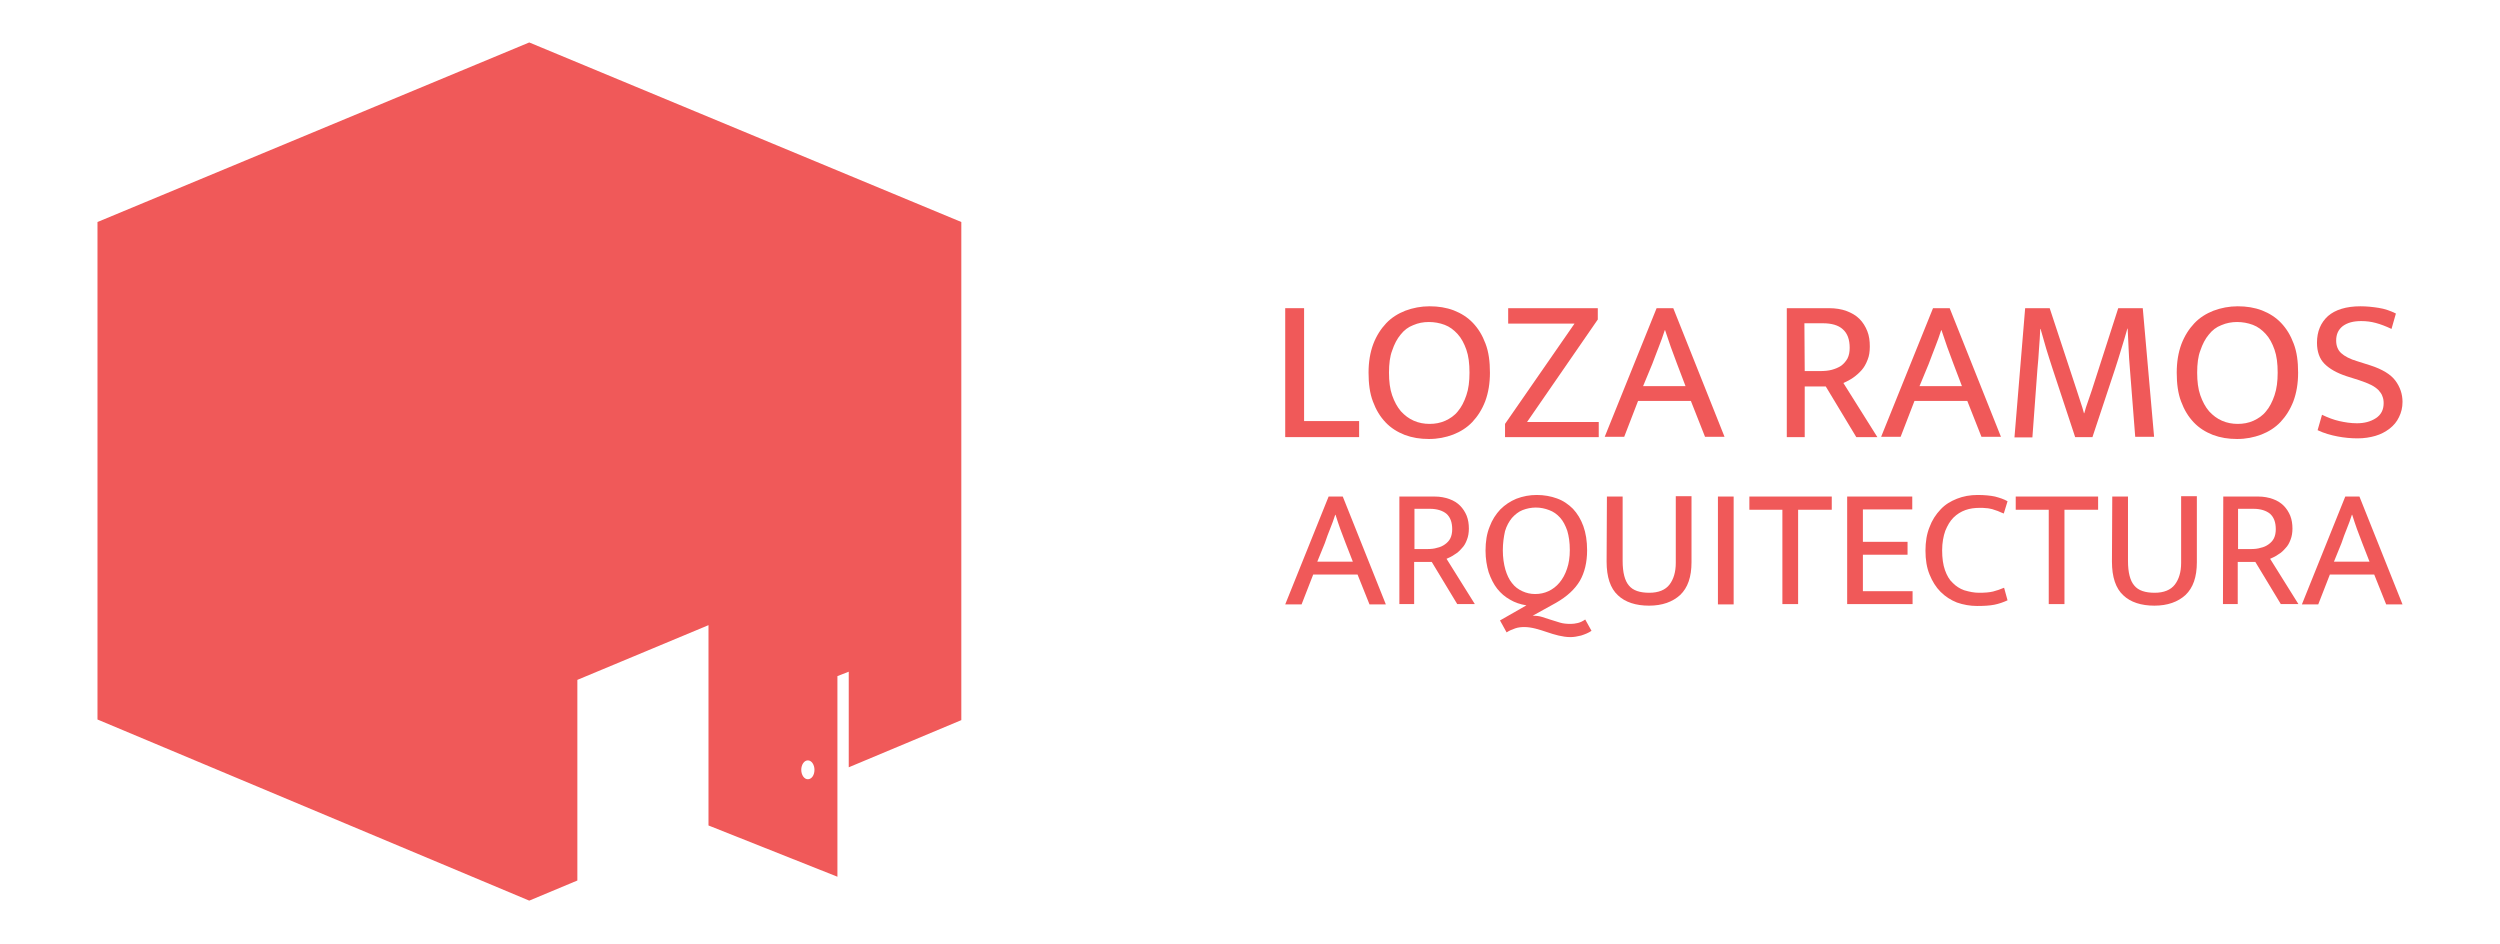
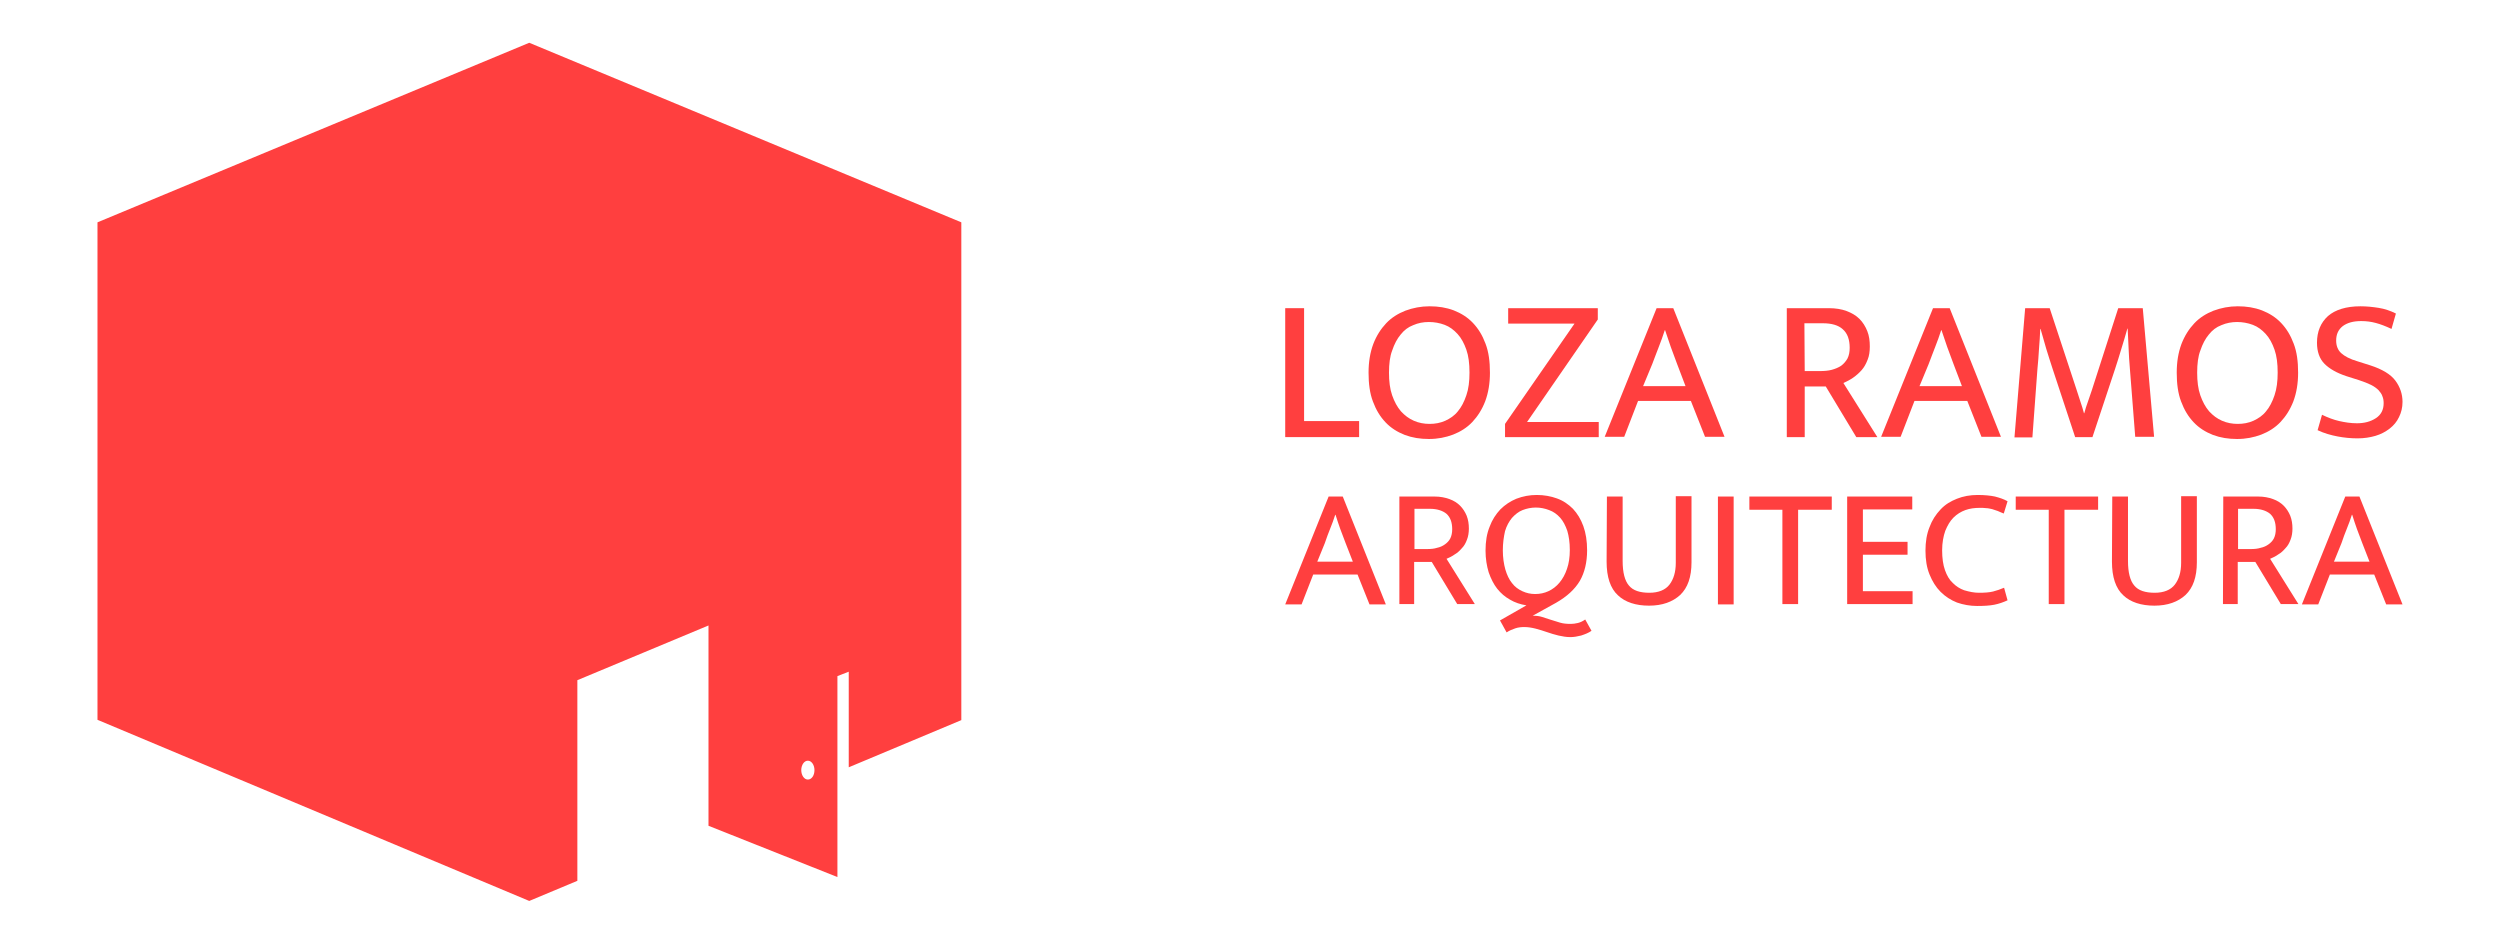
<svg xmlns="http://www.w3.org/2000/svg" version="1.1" id="Layer_1" x="0px" y="0px" viewBox="0 0 795 300" style="enable-background:new 0 0 795 300;" xml:space="preserve">
  <style type="text/css">
- 	.st0{fill:#F05959;}
+ 	.st0{fill:#FF3F3F;}
</style>
  <g>
    <g>
-       <g>
-         <path class="st0" d="M408.7,98h6v35.9h17.5v5.1h-23.5V98z" />
-         <path class="st0" d="M454.6,97.4c2.8,0,5.3,0.4,7.7,1.3c2.3,0.9,4.4,2.2,6.1,4s3,3.9,4,6.6c1,2.6,1.4,5.7,1.4,9.2     c0,3.4-0.5,6.4-1.5,9.1c-1,2.6-2.4,4.8-4.1,6.6s-3.8,3.1-6.1,4c-2.4,0.9-4.9,1.4-7.7,1.4c-2.8,0-5.3-0.4-7.7-1.3     c-2.3-0.9-4.4-2.2-6.1-4s-3-3.9-4-6.6c-1-2.6-1.4-5.7-1.4-9.2c0-3.4,0.5-6.4,1.5-9.1c1-2.6,2.4-4.8,4.1-6.6s3.8-3.1,6.1-4     C449.3,97.9,451.9,97.4,454.6,97.4z M441.7,118.5c0,2.8,0.3,5.2,1,7.2s1.6,3.7,2.8,5.1c1.2,1.3,2.5,2.3,4.1,3s3.3,1,5,1     c1.8,0,3.4-0.3,5-1c1.5-0.7,2.9-1.6,4-3c1.1-1.3,2-3,2.7-5.1c0.7-2,1-4.4,1-7.2c0-2.9-0.3-5.3-1-7.3s-1.6-3.7-2.8-5     c-1.2-1.3-2.5-2.3-4.1-2.9c-1.6-0.6-3.3-0.9-5-0.9c-1.8,0-3.4,0.3-5,1c-1.6,0.6-2.9,1.6-4,3c-1.1,1.3-2,3-2.7,5.1     C442,113.3,441.7,115.7,441.7,118.5z" />
-         <path class="st0" d="M508.1,98v3.6l-22.5,32.6h22.8v4.8h-29.8v-4.2l22.1-31.9h-21.1V98H508.1z" />
-         <path class="st0" d="M526.8,98h5.3l16.3,40.9h-6.2l-4.5-11.4h-16.8l-4.4,11.4h-6.2L526.8,98z M522.5,122.8H536l-2.7-7.1     c-0.7-1.9-1.4-3.7-2-5.4s-1.2-3.5-1.8-5.3h-0.1c-0.6,1.8-1.2,3.6-1.9,5.3c-0.7,1.7-1.3,3.5-2.1,5.5L522.5,122.8z" />
-         <path class="st0" d="M568.2,98h13.4c2.1,0,4,0.3,5.6,0.9c1.6,0.6,3,1.4,4.1,2.5c1.1,1.1,1.9,2.4,2.5,3.9s0.8,3.1,0.8,4.9     c0,1.6-0.2,3-0.7,4.2c-0.5,1.3-1.1,2.4-1.9,3.3c-0.8,0.9-1.7,1.7-2.7,2.4c-1,0.7-2,1.2-3.1,1.7L597,139h-6.7l-9.7-16.1h-6.7V139     h-5.7L568.2,98L568.2,98z M573.9,118h4.9c1.3,0,2.6-0.1,3.7-0.4c1.1-0.3,2.1-0.7,3-1.3c0.8-0.6,1.5-1.4,2-2.3     c0.5-1,0.7-2.1,0.7-3.4c0-2.6-0.7-4.6-2.2-5.9c-1.4-1.3-3.6-1.9-6.3-1.9h-5.9L573.9,118L573.9,118z" />
-         <path class="st0" d="M614.7,98h5.3l16.3,40.9h-6.2l-4.5-11.4h-16.8l-4.4,11.4h-6.2L614.7,98z M610.4,122.8h13.5l-2.7-7.1     c-0.7-1.9-1.4-3.7-2-5.4s-1.2-3.5-1.8-5.3h-0.1c-0.6,1.8-1.2,3.6-1.9,5.3c-0.7,1.7-1.3,3.5-2.1,5.5L610.4,122.8z" />
-         <path class="st0" d="M644,98h7.8l8.6,26.1c0.4,1.3,0.8,2.5,1.2,3.7c0.4,1.2,0.8,2.4,1.1,3.6h0.1c0.3-1.2,0.7-2.4,1.1-3.5     c0.4-1.1,0.8-2.4,1.3-3.8l8.4-26.1h7.8l3.6,40.9h-6l-1.7-21.7c-0.2-2.1-0.3-4.2-0.4-6.3c-0.1-2.1-0.2-4.2-0.3-6.4h-0.1     c-0.6,2.1-1.2,4.2-1.9,6.4c-0.6,2.1-1.3,4.2-2,6.4l-7.2,21.7h-5.5l-7.2-21.8c-0.7-2.2-1.4-4.3-2-6.3s-1.2-4.1-1.8-6.3h-0.1     c-0.1,2.1-0.2,4.2-0.4,6.4c-0.1,2.1-0.3,4.2-0.5,6.4l-1.6,21.7h-5.7L644,98z" />
-         <path class="st0" d="M711.6,97.4c2.8,0,5.3,0.4,7.7,1.3c2.3,0.9,4.4,2.2,6.1,4c1.7,1.8,3,3.9,4,6.6c1,2.6,1.4,5.7,1.4,9.2     c0,3.4-0.5,6.4-1.5,9.1c-1,2.6-2.4,4.8-4.1,6.6c-1.7,1.8-3.8,3.1-6.1,4c-2.4,0.9-4.9,1.4-7.7,1.4s-5.3-0.4-7.7-1.3     c-2.3-0.9-4.4-2.2-6.1-4c-1.7-1.8-3-3.9-4-6.6c-1-2.6-1.4-5.7-1.4-9.2c0-3.4,0.5-6.4,1.5-9.1c1-2.6,2.4-4.8,4.1-6.6     c1.7-1.8,3.8-3.1,6.1-4C706.3,97.9,708.9,97.4,711.6,97.4z M698.7,118.5c0,2.8,0.3,5.2,1,7.2s1.6,3.7,2.8,5.1     c1.2,1.3,2.5,2.3,4.1,3s3.3,1,5,1c1.8,0,3.4-0.3,5-1c1.5-0.7,2.9-1.6,4-3c1.1-1.3,2-3,2.7-5.1c0.7-2.1,1-4.4,1-7.2     c0-2.9-0.3-5.3-1-7.3s-1.6-3.7-2.8-5s-2.5-2.3-4.1-2.9c-1.6-0.6-3.3-0.9-5-0.9s-3.4,0.3-5,1c-1.6,0.6-2.9,1.6-4,3     c-1.1,1.3-2,3-2.7,5.1C699,113.3,698.7,115.7,698.7,118.5z" />
-         <path class="st0" d="M750.6,97.4c2,0,3.9,0.2,5.8,0.5c1.9,0.3,3.7,0.9,5.5,1.8l-1.4,4.9c-1.9-0.9-3.5-1.5-5-1.9     c-1.5-0.4-3-0.6-4.6-0.6c-2.5,0-4.4,0.5-5.9,1.6c-1.4,1.1-2.1,2.6-2.1,4.6c0,1.6,0.5,3,1.6,4s2.8,1.9,5.2,2.6l4.1,1.3     c3.7,1.2,6.4,2.8,7.9,4.8s2.3,4.3,2.3,6.8c0,1.8-0.4,3.4-1.1,4.8c-0.7,1.5-1.7,2.7-3,3.7s-2.8,1.8-4.5,2.3s-3.6,0.8-5.7,0.8     s-4.2-0.2-6.3-0.6c-2.1-0.4-4.3-1-6.4-2l1.4-4.9c1.9,0.9,3.7,1.6,5.5,2s3.6,0.7,5.6,0.7c2.3,0,4.3-0.5,6-1.6s2.5-2.7,2.5-4.8     c0-0.8-0.1-1.5-0.4-2.2c-0.2-0.7-0.7-1.3-1.2-1.9c-0.6-0.6-1.4-1.2-2.4-1.7s-2.3-1-3.8-1.5l-4.1-1.3c-3-1-5.3-2.3-6.9-3.9     c-1.6-1.6-2.4-3.9-2.4-6.7c0-3.6,1.2-6.4,3.5-8.5C742.6,98.5,746.1,97.4,750.6,97.4z" />
-       </g>
-       <g>
-         <path class="st0" d="M422.5,157.9h4.5l13.7,34.3h-5.2l-3.8-9.5h-14.1l-3.7,9.5h-5.2L422.5,157.9z M418.9,178.6h11.3l-2.3-5.9     c-0.6-1.6-1.2-3.1-1.7-4.5s-1-2.9-1.5-4.5h-0.1c-0.5,1.5-1,3-1.6,4.4s-1.1,2.9-1.7,4.6L418.9,178.6z" />
-         <path class="st0" d="M445.1,157.9h11.1c1.8,0,3.3,0.3,4.7,0.8c1.4,0.5,2.5,1.2,3.4,2.1c0.9,0.9,1.6,2,2.1,3.2     c0.5,1.3,0.7,2.6,0.7,4.1c0,1.3-0.2,2.5-0.6,3.5c-0.4,1.1-0.9,2-1.6,2.7c-0.7,0.8-1.4,1.5-2.3,2c-0.8,0.6-1.7,1-2.6,1.4l9,14.4     h-5.6l-8.1-13.4h-5.6v13.4H445v-34.2H445.1z M449.8,174.6h4.1c1.1,0,2.2-0.1,3.1-0.4c1-0.2,1.8-0.6,2.5-1.1s1.3-1.1,1.7-1.9     c0.4-0.8,0.6-1.8,0.6-2.9c0-2.2-0.6-3.8-1.8-4.9c-1.2-1-3-1.6-5.3-1.6h-4.9L449.8,174.6L449.8,174.6z" />
-         <path class="st0" d="M488.7,157.4c2.3,0,4.5,0.4,6.4,1.1c2,0.7,3.7,1.9,5.1,3.3c1.4,1.5,2.5,3.3,3.3,5.5s1.2,4.8,1.2,7.7     c0,3.8-0.8,7.1-2.3,9.7c-1.6,2.7-4.1,5-7.6,7l-7.4,4.1c1.1,0,2.1,0.1,3,0.4c0.9,0.3,1.9,0.6,2.8,0.9c0.9,0.3,1.9,0.6,2.9,0.9     c1,0.3,2.1,0.4,3.4,0.4c0.7,0,1.5-0.1,2.3-0.3s1.6-0.6,2.3-1.1l2,3.6c-1,0.7-2.1,1.1-3.3,1.5c-1.2,0.3-2.3,0.5-3.4,0.5     c-1.3,0-2.5-0.2-3.8-0.5s-2.5-0.7-3.7-1.1c-1.2-0.4-2.4-0.8-3.6-1.1s-2.4-0.5-3.6-0.5c-0.9,0-1.9,0.1-2.8,0.4     c-0.9,0.3-1.9,0.7-2.8,1.3l-2.1-3.8l8.4-4.8c-1.9-0.3-3.7-0.9-5.2-1.8c-1.6-0.9-2.9-2-4.1-3.5c-1.1-1.4-2-3.2-2.7-5.2     c-0.6-2-1-4.3-1-6.9c0-2.9,0.4-5.4,1.3-7.6c0.8-2.2,2-4,3.4-5.5c1.5-1.5,3.2-2.6,5.1-3.4C484.3,157.8,486.4,157.4,488.7,157.4z      M477.9,175c0,2.3,0.3,4.3,0.8,6.1c0.5,1.7,1.2,3.2,2.1,4.3c0.9,1.2,2,2,3.3,2.6s2.6,0.9,4.1,0.9s2.9-0.3,4.2-0.9     c1.3-0.6,2.5-1.5,3.5-2.7s1.8-2.6,2.4-4.4c0.6-1.7,0.9-3.7,0.9-6c0-2.4-0.3-4.4-0.8-6.1c-0.6-1.7-1.3-3.1-2.3-4.2     c-1-1.1-2.1-1.9-3.5-2.4c-1.3-0.5-2.7-0.8-4.2-0.8s-2.9,0.3-4.2,0.8c-1.3,0.5-2.4,1.4-3.4,2.5c-0.9,1.1-1.7,2.5-2.2,4.2     C478.2,170.7,477.9,172.7,477.9,175z" />
-         <path class="st0" d="M511,157.9h5v20.5c0,3.7,0.7,6.3,2,7.8c1.3,1.6,3.5,2.3,6.5,2.3c2.9,0,5.1-0.9,6.4-2.6s2-4,2-6.9v-21.2h5v21     c0,4.7-1.2,8.1-3.6,10.4c-2.4,2.2-5.7,3.4-9.9,3.4s-7.6-1.1-9.9-3.3c-2.4-2.2-3.6-5.8-3.6-10.7L511,157.9L511,157.9z" />
-         <path class="st0" d="M551.3,157.9v34.3h-5v-34.3H551.3z" />
-         <path class="st0" d="M582.5,157.9v4.2h-10.7v30h-5v-30h-10.5v-4.2H582.5z" />
-         <path class="st0" d="M587.4,157.9h20.7v4.1h-15.7v10.3h14.2v4.1h-14.2V188h15.8v4.1h-20.8V157.9z" />
-         <path class="st0" d="M629.3,188.5c1.8,0,3.3-0.1,4.5-0.4c1.2-0.3,2.3-0.7,3.5-1.2l1.1,4c-1.3,0.6-2.7,1.1-4.2,1.4     c-1.5,0.3-3.3,0.4-5.5,0.4s-4.4-0.4-6.4-1.1c-2-0.8-3.7-1.9-5.2-3.4s-2.6-3.3-3.5-5.5s-1.3-4.7-1.3-7.6c0-2.8,0.4-5.3,1.3-7.5     c0.8-2.2,2-4,3.5-5.6s3.2-2.6,5.2-3.4c2-0.8,4.2-1.2,6.6-1.2c2.2,0,4.1,0.2,5.5,0.5c1.5,0.4,2.8,0.8,4,1.5l-1.2,3.9     c-0.7-0.3-1.3-0.5-1.9-0.8c-0.6-0.2-1.2-0.4-1.8-0.6c-0.6-0.1-1.2-0.3-1.8-0.3c-0.6-0.1-1.4-0.1-2.2-0.1c-1.6,0-3.1,0.2-4.5,0.7     s-2.7,1.3-3.8,2.4c-1.1,1.1-1.9,2.5-2.6,4.2c-0.6,1.7-1,3.8-1,6.2c0,2.5,0.3,4.6,0.9,6.3c0.6,1.7,1.4,3.1,2.5,4.1     c1,1,2.2,1.8,3.6,2.3C626.3,188.2,627.8,188.5,629.3,188.5z" />
-         <path class="st0" d="M667.2,157.9v4.2h-10.7v30h-5v-30H641v-4.2H667.2z" />
-         <path class="st0" d="M671.7,157.9h5v20.5c0,3.7,0.7,6.3,2,7.8c1.3,1.6,3.5,2.3,6.5,2.3c2.9,0,5.1-0.9,6.4-2.6s2-4,2-6.9v-21.2h5     v21c0,4.7-1.2,8.1-3.6,10.4c-2.4,2.2-5.7,3.4-9.9,3.4s-7.6-1.1-9.9-3.3c-2.4-2.2-3.6-5.8-3.6-10.7L671.7,157.9L671.7,157.9z" />
-         <path class="st0" d="M707,157.9h11.1c1.8,0,3.3,0.3,4.7,0.8s2.5,1.2,3.4,2.1c0.9,0.9,1.6,2,2.1,3.2c0.5,1.3,0.7,2.6,0.7,4.1     c0,1.3-0.2,2.5-0.6,3.5c-0.4,1.1-0.9,2-1.6,2.7c-0.7,0.8-1.4,1.5-2.3,2c-0.8,0.6-1.7,1-2.6,1.4l9,14.4h-5.6l-8.1-13.4h-5.6v13.4     h-4.7L707,157.9L707,157.9z M711.7,174.6h4.1c1.1,0,2.2-0.1,3.1-0.4c1-0.2,1.8-0.6,2.5-1.1s1.3-1.1,1.7-1.9     c0.4-0.8,0.6-1.8,0.6-2.9c0-2.2-0.6-3.8-1.8-4.9c-1.2-1-3-1.6-5.3-1.6h-4.9L711.7,174.6L711.7,174.6z" />
-         <path class="st0" d="M745.8,157.9h4.5l13.7,34.3h-5.2l-3.8-9.5h-14.1l-3.7,9.5H732L745.8,157.9z M742.2,178.6h11.3l-2.3-5.9     c-0.6-1.6-1.2-3.1-1.7-4.5s-1-2.9-1.5-4.5h-0.1c-0.5,1.5-1,3-1.6,4.4s-1.1,2.9-1.7,4.6L742.2,178.6z" />
-       </g>
+       <path class="st0" d="M408.7,98h6v35.9h17.5v5.1h-23.5V98z" />
+       <path class="st0" d="M454.6,97.4c2.8,0,5.3,0.4,7.7,1.3c2.3,0.9,4.4,2.2,6.1,4s3,3.9,4,6.6c1,2.6,1.4,5.7,1.4,9.2    c0,3.4-0.5,6.4-1.5,9.1c-1,2.6-2.4,4.8-4.1,6.6s-3.8,3.1-6.1,4c-2.4,0.9-4.9,1.4-7.7,1.4c-2.8,0-5.3-0.4-7.7-1.3    c-2.3-0.9-4.4-2.2-6.1-4s-3-3.9-4-6.6c-1-2.6-1.4-5.7-1.4-9.2c0-3.4,0.5-6.4,1.5-9.1c1-2.6,2.4-4.8,4.1-6.6c1.7-1.8,3.8-3.1,6.1-4    C449.3,97.9,451.9,97.4,454.6,97.4z M441.7,118.5c0,2.8,0.3,5.2,1,7.2s1.6,3.7,2.8,5.1c1.2,1.3,2.5,2.3,4.1,3s3.3,1,5,1    c1.8,0,3.4-0.3,5-1c1.5-0.7,2.9-1.6,4-3c1.1-1.3,2-3,2.7-5.1c0.7-2,1-4.4,1-7.2c0-2.9-0.3-5.3-1-7.3s-1.6-3.7-2.8-5    c-1.2-1.3-2.5-2.3-4.1-2.9c-1.6-0.6-3.3-0.9-5-0.9c-1.8,0-3.4,0.3-5,1c-1.6,0.6-2.9,1.6-4,3c-1.1,1.3-2,3-2.7,5.1    C442,113.3,441.7,115.7,441.7,118.5z" />
+       <path class="st0" d="M508.1,98v3.6l-22.5,32.6h22.8v4.8h-29.8v-4.2l22.1-31.9h-21.1V98H508.1z" />
+       <path class="st0" d="M526.8,98h5.3l16.3,40.9h-6.2l-4.5-11.4h-16.8l-4.4,11.4h-6.2L526.8,98z M522.5,122.8H536l-2.7-7.1    c-0.7-1.9-1.4-3.7-2-5.4c-0.6-1.7-1.2-3.5-1.8-5.3h-0.1c-0.6,1.8-1.2,3.6-1.9,5.3c-0.7,1.7-1.3,3.5-2.1,5.5L522.5,122.8z" />
+       <path class="st0" d="M568.2,98h13.4c2.1,0,4,0.3,5.6,0.9c1.6,0.6,3,1.4,4.1,2.5c1.1,1.1,1.9,2.4,2.5,3.9s0.8,3.1,0.8,4.9    c0,1.6-0.2,3-0.7,4.2c-0.5,1.3-1.1,2.4-1.9,3.3c-0.8,0.9-1.7,1.7-2.7,2.4c-1,0.7-2,1.2-3.1,1.7L597,139h-6.7l-9.7-16.1h-6.7V139    h-5.7L568.2,98L568.2,98z M573.9,118h4.9c1.3,0,2.6-0.1,3.7-0.4c1.1-0.3,2.1-0.7,3-1.3c0.8-0.6,1.5-1.4,2-2.3    c0.5-1,0.7-2.1,0.7-3.4c0-2.6-0.7-4.6-2.2-5.9c-1.4-1.3-3.6-1.9-6.3-1.9h-5.9L573.9,118L573.9,118z" />
+       <path class="st0" d="M614.7,98h5.3l16.3,40.9h-6.2l-4.5-11.4h-16.8l-4.4,11.4h-6.2L614.7,98z M610.4,122.8h13.5l-2.7-7.1    c-0.7-1.9-1.4-3.7-2-5.4c-0.6-1.7-1.2-3.5-1.8-5.3h-0.1c-0.6,1.8-1.2,3.6-1.9,5.3c-0.7,1.7-1.3,3.5-2.1,5.5L610.4,122.8z" />
+       <path class="st0" d="M644,98h7.8l8.6,26.1c0.4,1.3,0.8,2.5,1.2,3.7c0.4,1.2,0.8,2.4,1.1,3.6h0.1c0.3-1.2,0.7-2.4,1.1-3.5    c0.4-1.1,0.8-2.4,1.3-3.8l8.4-26.1h7.8l3.6,40.9h-6l-1.7-21.7c-0.2-2.1-0.3-4.2-0.4-6.3c-0.1-2.1-0.2-4.2-0.3-6.4h-0.1    c-0.6,2.1-1.2,4.2-1.9,6.4c-0.6,2.1-1.3,4.2-2,6.4l-7.2,21.7h-5.5l-7.2-21.8c-0.7-2.2-1.4-4.3-2-6.3s-1.2-4.1-1.8-6.3h-0.1    c-0.1,2.1-0.2,4.2-0.4,6.4c-0.1,2.1-0.3,4.2-0.5,6.4l-1.6,21.7h-5.7L644,98z" />
+       <path class="st0" d="M711.6,97.4c2.8,0,5.3,0.4,7.7,1.3c2.3,0.9,4.4,2.2,6.1,4c1.7,1.8,3,3.9,4,6.6c1,2.6,1.4,5.7,1.4,9.2    c0,3.4-0.5,6.4-1.5,9.1c-1,2.6-2.4,4.8-4.1,6.6c-1.7,1.8-3.8,3.1-6.1,4c-2.4,0.9-4.9,1.4-7.7,1.4s-5.3-0.4-7.7-1.3    c-2.3-0.9-4.4-2.2-6.1-4c-1.7-1.8-3-3.9-4-6.6c-1-2.6-1.4-5.7-1.4-9.2c0-3.4,0.5-6.4,1.5-9.1c1-2.6,2.4-4.8,4.1-6.6    c1.7-1.8,3.8-3.1,6.1-4C706.3,97.9,708.9,97.4,711.6,97.4z M698.7,118.5c0,2.8,0.3,5.2,1,7.2s1.6,3.7,2.8,5.1    c1.2,1.3,2.5,2.3,4.1,3s3.3,1,5,1c1.8,0,3.4-0.3,5-1c1.5-0.7,2.9-1.6,4-3c1.1-1.3,2-3,2.7-5.1c0.7-2.1,1-4.4,1-7.2    c0-2.9-0.3-5.3-1-7.3s-1.6-3.7-2.8-5s-2.5-2.3-4.1-2.9c-1.6-0.6-3.3-0.9-5-0.9s-3.4,0.3-5,1c-1.6,0.6-2.9,1.6-4,3    c-1.1,1.3-2,3-2.7,5.1C699,113.3,698.7,115.7,698.7,118.5z" />
+       <path class="st0" d="M750.6,97.4c2,0,3.9,0.2,5.8,0.5c1.9,0.3,3.7,0.9,5.5,1.8l-1.4,4.9c-1.9-0.9-3.5-1.5-5-1.9    c-1.5-0.4-3-0.6-4.6-0.6c-2.5,0-4.4,0.5-5.9,1.6c-1.4,1.1-2.1,2.6-2.1,4.6c0,1.6,0.5,3,1.6,4s2.8,1.9,5.2,2.6l4.1,1.3    c3.7,1.2,6.4,2.8,7.9,4.8s2.3,4.3,2.3,6.8c0,1.8-0.4,3.4-1.1,4.8c-0.7,1.5-1.7,2.7-3,3.7s-2.8,1.8-4.5,2.3s-3.6,0.8-5.7,0.8    s-4.2-0.2-6.3-0.6c-2.1-0.4-4.3-1-6.4-2l1.4-4.9c1.9,0.9,3.7,1.6,5.5,2s3.6,0.7,5.6,0.7c2.3,0,4.3-0.5,6-1.6s2.5-2.7,2.5-4.8    c0-0.8-0.1-1.5-0.4-2.2c-0.2-0.7-0.7-1.3-1.2-1.9c-0.6-0.6-1.4-1.2-2.4-1.7s-2.3-1-3.8-1.5l-4.1-1.3c-3-1-5.3-2.3-6.9-3.9    c-1.6-1.6-2.4-3.9-2.4-6.7c0-3.6,1.2-6.4,3.5-8.5C742.6,98.5,746.1,97.4,750.6,97.4z" />
    </g>
-     <path class="st0" d="M168.3,13.5L31,70.6v158.2l137.3,57.6l15.3-6.4l0,0v-5.5v-58.3l41.7-17.4v63.7l41,16.3v-33.5v-30.3l3.6-1.4   V244l35.8-15V70.6L168.3,13.5z M256.9,247.8c-1.2,0-2.1-1.4-2.1-3c0-1.6,0.9-3,2.1-3c1.2,0,2.1,1.4,2.1,3   C259,246.5,258.1,247.8,256.9,247.8z" />
+     <g>
+       <path class="st0" d="M422.5,157.9h4.5l13.7,34.3h-5.2l-3.8-9.5h-14.1l-3.7,9.5h-5.2L422.5,157.9z M418.9,178.6h11.3l-2.3-5.9    c-0.6-1.6-1.2-3.1-1.7-4.5s-1-2.9-1.5-4.5h-0.1c-0.5,1.5-1,3-1.6,4.4s-1.1,2.9-1.7,4.6L418.9,178.6z" />
+       <path class="st0" d="M445.1,157.9h11.1c1.8,0,3.3,0.3,4.7,0.8c1.4,0.5,2.5,1.2,3.4,2.1c0.9,0.9,1.6,2,2.1,3.2    c0.5,1.3,0.7,2.6,0.7,4.1c0,1.3-0.2,2.5-0.6,3.5c-0.4,1.1-0.9,2-1.6,2.7c-0.7,0.8-1.4,1.5-2.3,2c-0.8,0.6-1.7,1-2.6,1.4l9,14.4    h-5.6l-8.1-13.4h-5.6v13.4H445v-34.2H445.1z M449.8,174.6h4.1c1.1,0,2.2-0.1,3.1-0.4c1-0.2,1.8-0.6,2.5-1.1s1.3-1.1,1.7-1.9    c0.4-0.8,0.6-1.8,0.6-2.9c0-2.2-0.6-3.8-1.8-4.9c-1.2-1-3-1.6-5.3-1.6h-4.9L449.8,174.6L449.8,174.6z" />
+       <path class="st0" d="M488.7,157.4c2.3,0,4.5,0.4,6.4,1.1c2,0.7,3.7,1.9,5.1,3.3c1.4,1.5,2.5,3.3,3.3,5.5s1.2,4.8,1.2,7.7    c0,3.8-0.8,7.1-2.3,9.7c-1.6,2.7-4.1,5-7.6,7l-7.4,4.1c1.1,0,2.1,0.1,3,0.4c0.9,0.3,1.9,0.6,2.8,0.9c0.9,0.3,1.9,0.6,2.9,0.9    c1,0.3,2.1,0.4,3.4,0.4c0.7,0,1.5-0.1,2.3-0.3s1.6-0.6,2.3-1.1l2,3.6c-1,0.7-2.1,1.1-3.3,1.5c-1.2,0.3-2.3,0.5-3.4,0.5    c-1.3,0-2.5-0.2-3.8-0.5s-2.5-0.7-3.7-1.1c-1.2-0.4-2.4-0.8-3.6-1.1s-2.4-0.5-3.6-0.5c-0.9,0-1.9,0.1-2.8,0.4    c-0.9,0.3-1.9,0.7-2.8,1.3l-2.1-3.8l8.4-4.8c-1.9-0.3-3.7-0.9-5.2-1.8c-1.6-0.9-2.9-2-4.1-3.5c-1.1-1.4-2-3.2-2.7-5.2    c-0.6-2-1-4.3-1-6.9c0-2.9,0.4-5.4,1.3-7.6c0.8-2.2,2-4,3.4-5.5c1.5-1.5,3.2-2.6,5.1-3.4C484.3,157.8,486.4,157.4,488.7,157.4z     M477.9,175c0,2.3,0.3,4.3,0.8,6.1c0.5,1.7,1.2,3.2,2.1,4.3c0.9,1.2,2,2,3.3,2.6s2.6,0.9,4.1,0.9s2.9-0.3,4.2-0.9    c1.3-0.6,2.5-1.5,3.5-2.7s1.8-2.6,2.4-4.4c0.6-1.7,0.9-3.7,0.9-6c0-2.4-0.3-4.4-0.8-6.1c-0.6-1.7-1.3-3.1-2.3-4.2    c-1-1.1-2.1-1.9-3.5-2.4c-1.3-0.5-2.7-0.8-4.2-0.8s-2.9,0.3-4.2,0.8c-1.3,0.5-2.4,1.4-3.4,2.5c-0.9,1.1-1.7,2.5-2.2,4.2    C478.2,170.7,477.9,172.7,477.9,175z" />
+       <path class="st0" d="M511,157.9h5v20.5c0,3.7,0.7,6.3,2,7.8c1.3,1.6,3.5,2.3,6.5,2.3c2.9,0,5.1-0.9,6.4-2.6s2-4,2-6.9v-21.2h5v21    c0,4.7-1.2,8.1-3.6,10.4c-2.4,2.2-5.7,3.4-9.9,3.4s-7.6-1.1-9.9-3.3c-2.4-2.2-3.6-5.8-3.6-10.7L511,157.9L511,157.9z" />
+       <path class="st0" d="M551.3,157.9v34.3h-5v-34.3H551.3z" />
+       <path class="st0" d="M582.5,157.9v4.2h-10.7v30h-5v-30h-10.5v-4.2H582.5z" />
+       <path class="st0" d="M587.4,157.9h20.7v4.1h-15.7v10.3h14.2v4.1h-14.2V188h15.8v4.1h-20.8V157.9z" />
+       <path class="st0" d="M629.3,188.5c1.8,0,3.3-0.1,4.5-0.4c1.2-0.3,2.3-0.7,3.5-1.2l1.1,4c-1.3,0.6-2.7,1.1-4.2,1.4    c-1.5,0.3-3.3,0.4-5.5,0.4s-4.4-0.4-6.4-1.1c-2-0.8-3.7-1.9-5.2-3.4s-2.6-3.3-3.5-5.5s-1.3-4.7-1.3-7.6c0-2.8,0.4-5.3,1.3-7.5    c0.8-2.2,2-4,3.5-5.6s3.2-2.6,5.2-3.4c2-0.8,4.2-1.2,6.6-1.2c2.2,0,4.1,0.2,5.5,0.5c1.5,0.4,2.8,0.8,4,1.5l-1.2,3.9    c-0.7-0.3-1.3-0.5-1.9-0.8c-0.6-0.2-1.2-0.4-1.8-0.6c-0.6-0.1-1.2-0.3-1.8-0.3c-0.6-0.1-1.4-0.1-2.2-0.1c-1.6,0-3.1,0.2-4.5,0.7    s-2.7,1.3-3.8,2.4c-1.1,1.1-1.9,2.5-2.6,4.2c-0.6,1.7-1,3.8-1,6.2c0,2.5,0.3,4.6,0.9,6.3c0.6,1.7,1.4,3.1,2.5,4.1    c1,1,2.2,1.8,3.6,2.3C626.3,188.2,627.8,188.5,629.3,188.5z" />
+       <path class="st0" d="M667.2,157.9v4.2h-10.7v30h-5v-30H641v-4.2H667.2z" />
+       <path class="st0" d="M671.7,157.9h5v20.5c0,3.7,0.7,6.3,2,7.8c1.3,1.6,3.5,2.3,6.5,2.3c2.9,0,5.1-0.9,6.4-2.6s2-4,2-6.9v-21.2h5    v21c0,4.7-1.2,8.1-3.6,10.4c-2.4,2.2-5.7,3.4-9.9,3.4s-7.6-1.1-9.9-3.3c-2.4-2.2-3.6-5.8-3.6-10.7L671.7,157.9L671.7,157.9z" />
+       <path class="st0" d="M707,157.9h11.1c1.8,0,3.3,0.3,4.7,0.8s2.5,1.2,3.4,2.1c0.9,0.9,1.6,2,2.1,3.2c0.5,1.3,0.7,2.6,0.7,4.1    c0,1.3-0.2,2.5-0.6,3.5c-0.4,1.1-0.9,2-1.6,2.7c-0.7,0.8-1.4,1.5-2.3,2c-0.8,0.6-1.7,1-2.6,1.4l9,14.4h-5.6l-8.1-13.4h-5.6v13.4    h-4.7L707,157.9L707,157.9z M711.7,174.6h4.1c1.1,0,2.2-0.1,3.1-0.4c1-0.2,1.8-0.6,2.5-1.1s1.3-1.1,1.7-1.9    c0.4-0.8,0.6-1.8,0.6-2.9c0-2.2-0.6-3.8-1.8-4.9c-1.2-1-3-1.6-5.3-1.6h-4.9L711.7,174.6L711.7,174.6z" />
+       <path class="st0" d="M745.8,157.9h4.5l13.7,34.3h-5.2l-3.8-9.5h-14.1l-3.7,9.5H732L745.8,157.9z M742.2,178.6h11.3l-2.3-5.9    c-0.6-1.6-1.2-3.1-1.7-4.5s-1-2.9-1.5-4.5h-0.1c-0.5,1.5-1,3-1.6,4.4s-1.1,2.9-1.7,4.6L742.2,178.6z" />
+     </g>
  </g>
+   <path class="st0" d="M168.3,13.6L31,70.7v158.2l137.3,57.6l15.3-6.4l0,0v-5.5v-58.3l41.7-17.4v63.7l41,16.3v-33.5V215l3.6-1.4v30.4  l35.8-15V70.7L168.3,13.6z M256.9,247.9c-1.2,0-2.1-1.4-2.1-3s0.9-3,2.1-3s2.1,1.4,2.1,3C259,246.6,258.1,247.9,256.9,247.9z" />
</svg>
